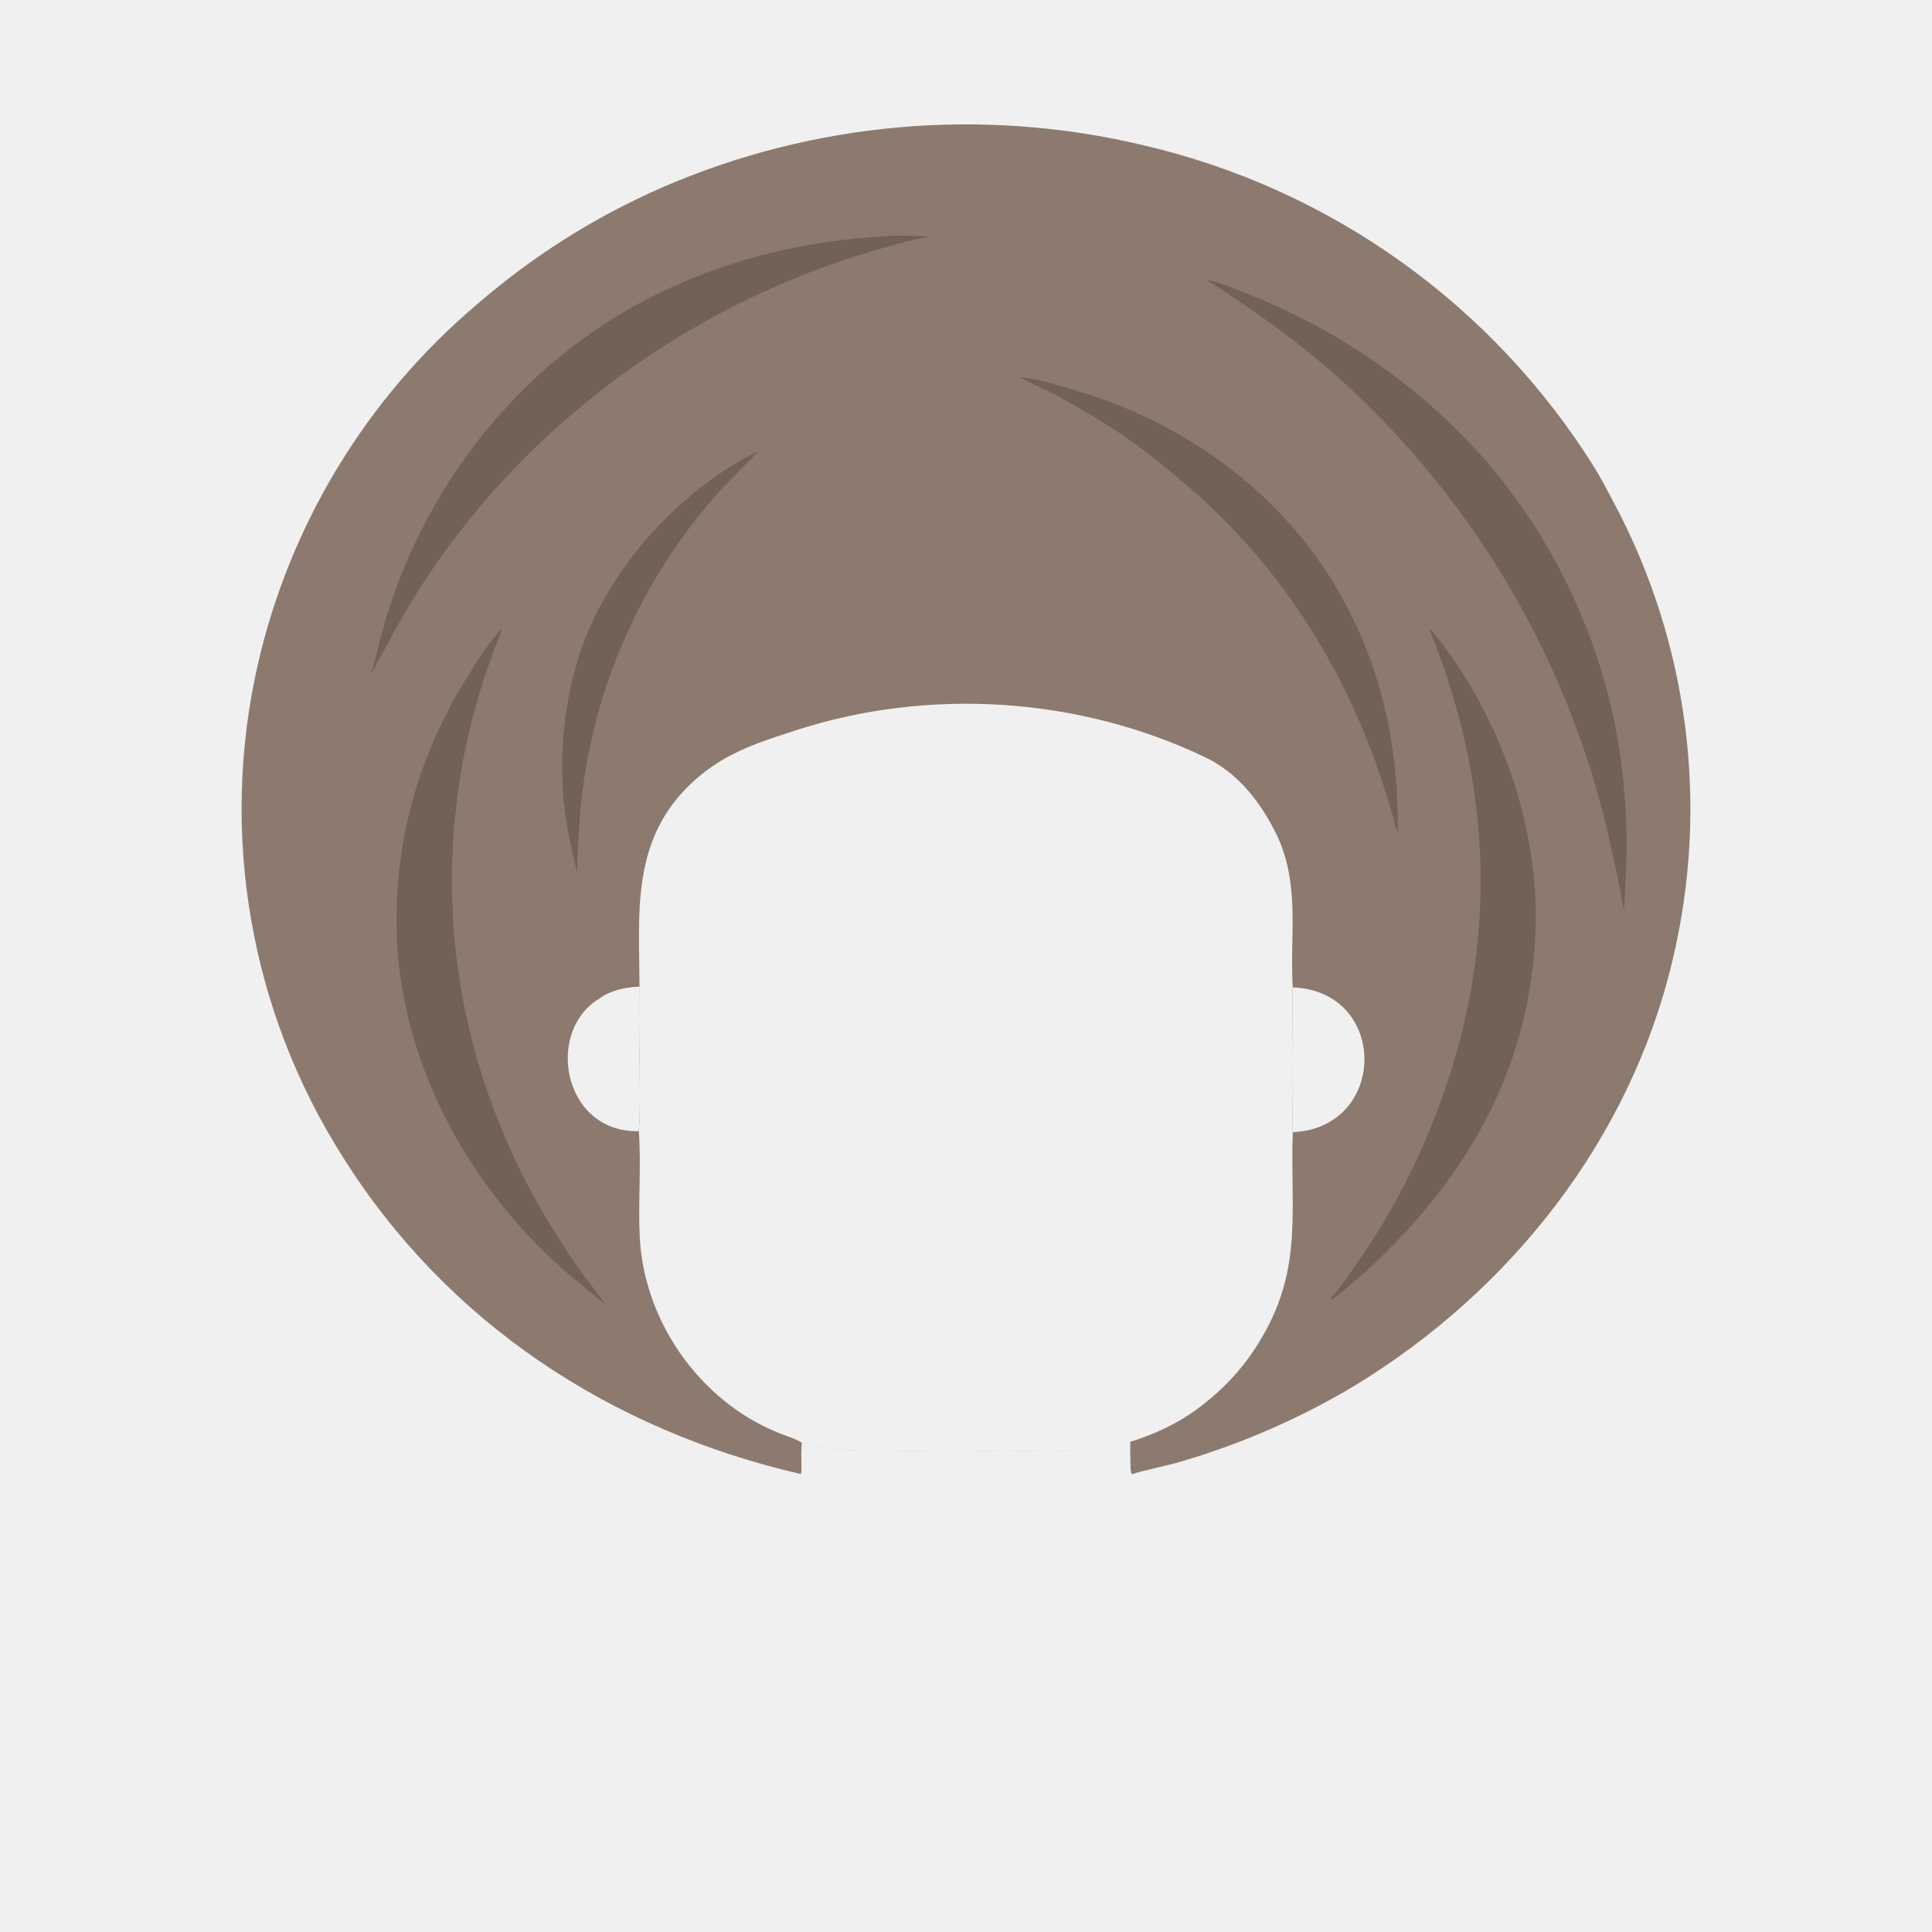
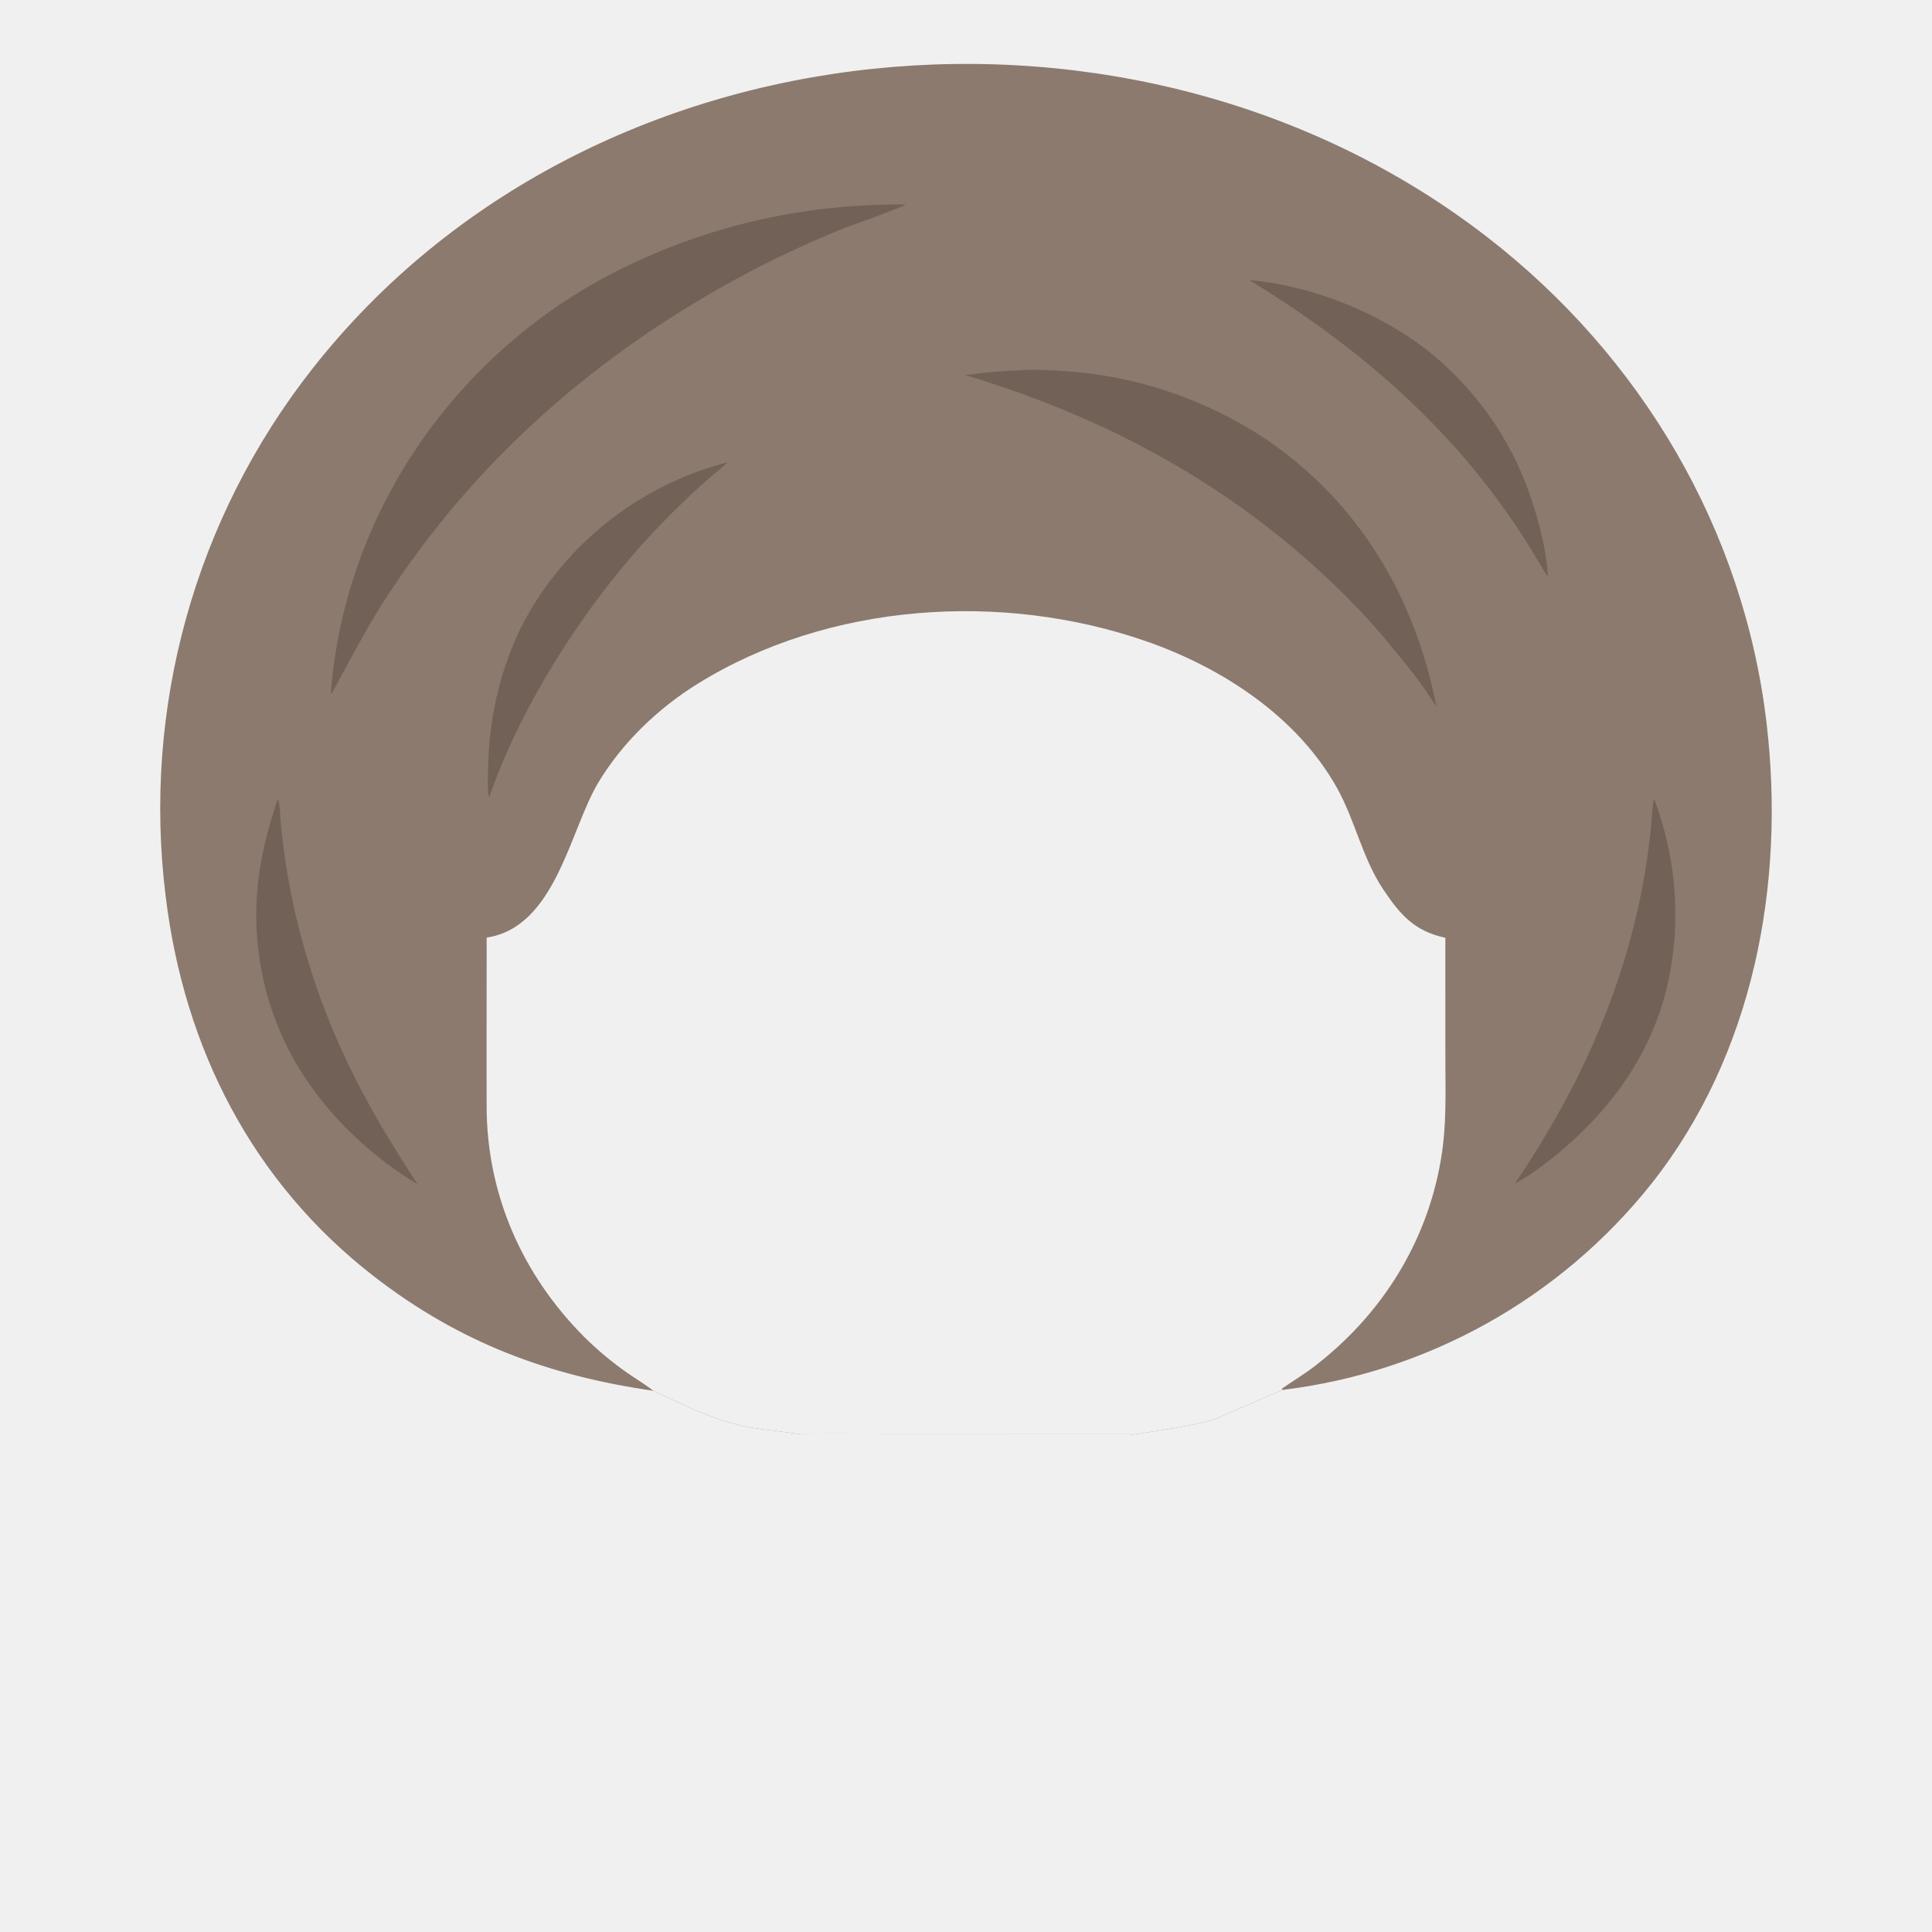
<svg xmlns="http://www.w3.org/2000/svg" version="1.1" viewBox="0 0 2048 2048" width="1024" height="1024">
  <defs>
    <mask id="facehole" maskUnits="userSpaceOnUse" x="0" y="0" width="2048" height="2048">
      <rect x="0" y="0" width="2048" height="2048" fill="white" />
-       <path d="M 677.933 1045.92 C 677.503 969.572 669.352 894.672 727.88 835.171 C 739.203 823.735 751.926 813.775 765.746 805.529 C 790.084 791.233 816.148 783.067 843.082 774.314 C 984.444 728.395 1143.53 738.627 1277.59 802.747 C 1311.69 819.058 1335.37 849.056 1351.91 882.051 C 1378.96 936.015 1367.02 989.732 1370.32 1046.67 C 1369.79 1096.48 1369.26 1150.5 1370.41 1200.2 C 1367.42 1280.52 1381.6 1342.66 1338.01 1417.16 C 1326.33 1437.56 1311.72 1456.13 1294.65 1472.29 C 1264.3 1500.52 1237.41 1515.84 1197.82 1528.53 L 1185.84 1531.46 C 1143.92 1542.01 1094.29 1537.26 1050.99 1538.12 C 1002.82 1539.07 954.001 1537.99 905.809 1537.57 C 896.674 1537.49 856.557 1533.25 850.215 1529.49 C 846.146 1526.9 840.533 1524.49 835.962 1522.92 C 746.994 1492.35 682.745 1404.68 678.139 1311.1 C 676.327 1274.29 679.908 1235.39 677.161 1199.1 C 679.244 1176.05 677.879 1131.14 677.762 1106.37 C 678.495 1088.2 677.91 1064.48 677.933 1045.92 z" fill="black" />
-       <path d="M 1018.04 1154.14 C 1023.37 1153.73 1029.24 1153.17 1033.94 1156.26 C 1044.48 1163.2 1057.36 1218.14 1060.22 1232.65 C 1062 1241.7 1063.15 1250.38 1057.49 1258.34 C 1051.01 1267.45 1040.26 1270 1029.87 1271.69 C 1006.93 1274.51 982.306 1263.7 987.03 1238.75 C 991.068 1217.42 1000.44 1180.38 1008.81 1160.51 C 1011.73 1158.33 1015.01 1156.2 1018.04 1154.14 z" fill="black" />
-       <path d="M 677.933 1045.92 C 677.91 1064.48 678.495 1088.2 677.762 1106.37 C 677.879 1131.14 679.244 1176.05 677.161 1199.1 C 596.264 1200.97 576.864 1091.73 636.943 1057.57 C 648.675 1049.42 663.948 1046.61 677.933 1045.92 z" fill="black" />
-       <path d="M 677.933 1045.92 C 677.91 1064.48 678.495 1088.2 677.762 1106.37 C 676.36 1093.55 677.092 1066.91 677.175 1053.14 C 663.395 1055.33 650.756 1056.58 636.943 1057.57 C 648.675 1049.42 663.948 1046.61 677.933 1045.92 z" fill="black" />
-       <path d="M 1370.32 1046.67 C 1472.16 1050.6 1471.21 1195.49 1370.41 1200.2 C 1369.26 1150.5 1369.79 1096.48 1370.32 1046.67 z" fill="black" />
-       <path d="M 1185.84 1531.46 L 1197.82 1528.53 L 1197.86 1536.65 C 1198.17 1541.53 1197.54 1560.94 1199.71 1562.75 C 1196.83 1565.35 1197.8 1585.09 1197.79 1590.14 C 1196.71 1600.77 1195.65 1613.89 1193.49 1624.2 C 1185.78 1661 1162.59 1695.91 1133.61 1719.6 C 1098.61 1748.57 1053.37 1762.14 1008.19 1757.22 C 929.984 1749 866.498 1693.65 853.343 1614.42 C 852.624 1610.08 851.347 1592.19 848.932 1590.66 C 850.053 1588.68 848.962 1567.32 849.118 1562.59 C 850.578 1557.35 848.6 1543.31 849.946 1534.84 L 850.215 1529.49 C 856.557 1533.25 896.674 1537.49 905.809 1537.57 C 954.001 1537.99 1002.82 1539.07 1050.99 1538.12 C 1094.29 1537.26 1143.92 1542.01 1185.84 1531.46 z" fill="black" />
-       <path d="M 1185.84 1531.46 L 1197.82 1528.53 L 1197.86 1536.65 C 1193.64 1541.27 1192.85 1544.62 1189.76 1548.16 C 1181.68 1561.48 1160.85 1580.05 1148.06 1589.02 C 1100.96 1622.41 1042.38 1635.39 985.574 1625.03 C 939.833 1616.87 892.183 1591.45 862.425 1555.19 C 857.751 1549.49 855.056 1542.05 850.981 1536.29 L 849.946 1534.84 L 850.215 1529.49 C 856.557 1533.25 896.674 1537.49 905.809 1537.57 C 954.001 1537.99 1002.82 1539.07 1050.99 1538.12 C 1094.29 1537.26 1143.92 1542.01 1185.84 1531.46 z" fill="black" />
-       <path d="M 1185.84 1531.46 L 1197.82 1528.53 L 1197.86 1536.65 C 1193.64 1541.27 1192.85 1544.62 1189.76 1548.16 C 1183.44 1542.62 1185.15 1539.6 1185.84 1531.46 z" fill="black" />
+       <path d="M 515.88 993.907 C 588.664 982.757 603.532 881.799 633.677 830.445 C 659.276 787.58 697.242 751.074 739.653 724.763 C 878.297 638.753 1062.2 626.645 1214.81 679.698 C 1295.55 707.767 1375.05 759.565 1417.39 835.444 C 1436.56 869.798 1444.32 910.259 1466.63 943.321 C 1484.79 970.366 1499.55 986.936 1532.13 994.103 L 1532.16 1121.71 C 1532.18 1159.71 1533.69 1192.66 1527.28 1230.01 C 1512.13 1318.41 1463.62 1394.63 1392.75 1448.87 C 1382.29 1456.88 1369.88 1464.29 1358.88 1472.01 L 1359.17 1473.41 C 1360.96 1472.99 1297.13 1500.07 1297.13 1500.06 C 1283.41 1510.39 1199.82 1520.24 1198.65 1521.15 L 1198.38 1521.64 C 1198.05 1521.3 1196.5 1520.44 1196.02 1520.15 L 938.933 1520.01 C 927.342 1520.01 857.298 1518.53 849.715 1520.76 C 848.196 1519.71 802.534 1514.74 794.073 1513.04 C 755.33 1505.24 727.783 1490.56 692.643 1474.27 C 685.093 1468.35 673.705 1461.4 665.51 1455.69 C 648.92 1444.17 633.378 1431.22 619.065 1416.97 C 553.067 1350.66 515.574 1264.93 515.839 1171.23 C 515.888 1154.19 515.782 1137.1 515.789 1120.05 L 515.88 993.907 z" fill="black" />
+       <path d="M 1020.24 954.989 C 1055.82 954.368 1054.98 996.474 1063.81 1022.66 C 1070.06 1041.16 1077.41 1063.96 1080.29 1083.04 C 1084.97 1114.02 1055.39 1128.57 1028.66 1130.32 C 1001.5 1130.49 963.982 1120.28 968.362 1084.64 C 973.119 1057.48 983.227 1031.15 989.653 1004.27 C 995.741 978.816 995.336 966.543 1020.24 954.989 z" fill="black" />
+       <path d="M 849.715 1520.76 C 857.298 1518.53 927.342 1520.01 938.933 1520.01 L 1196.02 1520.15 C 1196.5 1520.44 1198.05 1521.3 1198.38 1521.64 C 1198.26 1527.33 1197.93 1534.51 1198.12 1540.06 C 1198.54 1557.54 1198.63 1572.39 1197.48 1589.91 C 1194.24 1640.95 1178.32 1680.57 1138.86 1715.1 C 1104.63 1745.56 1059.57 1760.93 1013.87 1757.74 C 967.088 1754.75 923.401 1733.33 892.394 1698.17 C 872.32 1675.19 858.432 1644.38 853.242 1614.34 C 852.412 1609.53 851.462 1593.6 850.13 1590.66 C 850.343 1588.82 849.478 1574.16 849.361 1570.77 C 848.977 1559.6 849.351 1550.2 849.978 1539.05 L 849.715 1520.76 z" fill="black" />
+       <path d="M 849.715 1520.76 C 857.298 1518.53 927.342 1520.01 938.933 1520.01 L 1196.02 1520.15 C 1196.5 1520.44 1198.05 1521.3 1198.38 1521.64 C 1198.26 1527.33 1197.93 1534.51 1198.12 1540.06 C 1184.32 1556.84 1172.16 1570.46 1155.04 1584.04 C 1072.83 1649.24 948.431 1641.22 873.962 1567.92 C 864.506 1558.61 858.064 1549.38 849.978 1539.05 L 849.715 1520.76 z" fill="black" />
    </mask>
  </defs>
  <g mask="url(#facehole)">
-     <path transform="translate(0,0)" fill="rgb(140,122,110)" d="M 849.118 1562.59 C 647.847 1516.29 473.667 1402.4 363.109 1225.91 C 264.855 1070.95 232.531 883.175 273.316 704.282 C 307.333 555.765 388.439 422.219 504.542 323.555 C 564.036 271.979 628.952 230.783 701.047 199.058 C 862.163 128.987 1041.7 113.204 1212.57 154.09 C 1410.98 200.333 1582.93 323.442 1690.64 496.376 C 1696.99 506.582 1704.14 520.543 1709.91 531.257 C 1790.14 680.816 1812.44 854.694 1772.55 1019.66 C 1727.32 1208.42 1601.47 1367.83 1436.94 1468.29 C 1379.7 1502.64 1318.35 1529.62 1254.35 1548.61 C 1236.85 1553.95 1214.63 1557.91 1199.71 1562.75 C 1197.54 1560.94 1198.17 1541.53 1197.86 1536.65 L 1197.82 1528.53 L 1185.84 1531.46 C 1143.92 1542.01 1094.29 1537.26 1050.99 1538.12 C 1002.82 1539.07 954.001 1537.99 905.809 1537.57 C 896.674 1537.49 856.557 1533.25 850.215 1529.49 L 849.946 1534.84 C 848.6 1543.31 850.578 1557.35 849.118 1562.59 z" />
-     <path transform="translate(0,0)" fill="rgb(114,97,86)" d="M 1279.08 296.788 C 1288.2 297.4 1316.62 309.147 1326.59 313.234 C 1416.61 349.134 1497.54 404.549 1563.56 475.489 C 1655.86 576.719 1711.67 705.904 1722.11 842.502 C 1725.78 889.107 1723.94 915.2 1721.83 961.164 L 1721.68 962.156 L 1720.82 962.453 C 1717.82 943.819 1713.11 921.909 1709.02 903.436 C 1668.27 710.411 1567.64 535.174 1421.45 402.704 C 1376.29 362.244 1329.91 329.175 1279.08 296.788 z" />
-     <path transform="translate(0,0)" fill="rgb(114,97,86)" d="M 532.094 665.998 C 532.554 667.465 523.75 689.022 522.578 692.176 C 509.139 728.426 498.681 765.713 491.31 803.664 C 454.558 998.206 501.451 1188.21 616.406 1348.66 C 624.4 1359.81 633.399 1370.47 641.11 1381.78 C 629.15 1373.69 619.743 1364.11 608.352 1355.42 C 499.54 1264.3 423.216 1127.99 420.373 984.779 C 418.487 889.776 444.653 798.897 494.865 718.289 C 506.009 700.397 517.831 681.436 532.094 665.998 z" />
-     <path transform="translate(0,0)" fill="rgb(114,97,86)" d="M 1515.05 666.473 C 1516.46 667.285 1517.07 667.771 1518.13 669.066 C 1590.25 756.987 1632.49 877.337 1627.62 989.774 C 1621.18 1138.23 1550.53 1255.04 1443.54 1351.75 C 1438.95 1355.53 1413.92 1377.12 1410.63 1377.89 C 1411.13 1374.46 1415.97 1370.76 1418.56 1367.23 C 1426.45 1356.45 1434.16 1345.49 1441.63 1334.41 C 1468.98 1294.67 1492.33 1252.32 1511.32 1207.97 C 1588.02 1027.51 1588.64 848.496 1515.05 666.473 z" />
-     <path transform="translate(0,0)" fill="rgb(114,97,86)" d="M 937.568 250.423 C 949.912 249.08 973.444 250.198 985.988 250.589 C 961.779 255.32 943.57 260.541 920.094 267.604 C 705.1 332.292 516.477 481.703 411.362 681.646 C 405.173 692.588 399.141 704.168 393.187 715.281 C 399.626 692.709 404.046 671.283 411.363 648.503 C 436.089 570.241 477.183 498.137 531.916 436.977 C 637.76 318.77 780.87 259.27 937.568 250.423 z" />
-     <path transform="translate(0,0)" fill="rgb(114,97,86)" d="M 1081.19 399.811 C 1100.33 401.527 1123.45 408.919 1141.95 414.429 C 1260.65 449.781 1365.27 527.218 1424.6 637.074 C 1466.51 714.668 1482.55 794.432 1481.75 882.302 C 1480.15 879.657 1478.52 873 1477.64 869.754 C 1440.72 733.732 1369.34 611.276 1262.5 518.392 C 1238.63 497.639 1214.33 477.532 1187.83 459.776 C 1166.55 445.511 1143.8 432.153 1121.28 419.801 C 1108.87 412.997 1094.49 407.328 1082.14 400.357 L 1081.19 399.811 z" />
-     <path transform="translate(0,0)" fill="rgb(114,97,86)" d="M 801.793 479.055 L 802.57 479.693 C 783.234 500.001 767.38 514.416 748.906 536.704 C 679.605 619.834 634.628 720.5 618.942 827.585 C 613.956 861.682 612.681 891.24 611.648 925.395 L 608.954 911.764 C 589.64 839.295 591.759 762.779 615.055 691.49 C 644.03 603.707 719.887 520.244 801.793 479.055 z" />
+     <path transform="translate(0,0)" fill="rgb(140,122,110)" d="M 692.643 1474.27 C 580.903 1458.27 487.038 1423.06 396.876 1353.38 C 267.671 1253.51 195.285 1111.49 175.666 950.504 C 150.671 750.736 206.63 549.27 331.07 391.008 C 624.859 16.766 1205.42 -36.321 1576.9 251.622 C 1739.64 377.766 1848.26 560.815 1872.57 766.006 C 1892.82 936.89 1858.96 1117.99 1750.37 1255.08 C 1653.73 1376.44 1513.2 1454.87 1359.17 1473.41 C 1360.96 1472.99 1297.13 1500.07 1297.13 1500.06 C 1283.41 1510.39 1199.82 1520.24 1198.65 1521.15 L 1198.38 1521.64 C 1198.05 1521.3 1196.5 1520.44 1196.02 1520.15 L 938.933 1520.01 C 927.342 1520.01 857.298 1518.53 849.715 1520.76 C 848.196 1519.71 802.534 1514.74 794.073 1513.04 C 755.33 1505.24 727.783 1490.56 692.643 1474.27 z" />
+     <path transform="translate(0,0)" fill="rgb(114,97,86)" d="M 959.645 216.721 L 960.28 216.639 C 955.104 220.452 903.39 238.454 894.055 242.206 C 863.596 254.455 833.703 268.066 804.467 283 C 645.332 365.298 511.434 478.389 412.36 628.961 C 389.02 664.433 371.818 698.154 351.757 734.987 L 351.326 734.993 C 351.124 734.219 350.839 733.304 350.902 732.512 C 366.599 536.155 491.531 363.141 669.203 279.788 C 761.675 236.406 856.948 216.195 959.645 216.721 z" />
+     <path transform="translate(0,0)" fill="rgb(114,97,86)" d="M 1081.97 392.436 C 1094.24 391.348 1114.23 392.44 1126.57 393.254 C 1203.24 397.931 1277.32 422.751 1341.33 465.208 C 1440.4 532.061 1500.34 633.209 1522.75 749.535 C 1515.08 737.172 1506.79 725.2 1497.92 713.664 C 1478.76 690.018 1461.66 668.252 1440.38 646.005 C 1324.45 524.833 1182.8 445.221 1023.09 397.622 C 1045.29 394.619 1059.55 393.345 1081.97 392.436 z" />
+     <path transform="translate(0,0)" fill="rgb(114,97,86)" d="M 1324.42 296.908 C 1397.16 303.318 1477.7 337.374 1531.12 386.791 C 1578.95 431.027 1611.01 483.713 1628.66 546.375 C 1634.68 567.748 1639.76 588.996 1640.88 611.214 C 1638.57 608.949 1625.26 585.87 1622.59 581.554 C 1547.35 459.959 1445.67 371.182 1324.42 296.908 z" />
+     <path transform="translate(0,0)" fill="rgb(114,97,86)" d="M 294.428 846.723 C 296.57 848.822 297.14 867.053 297.57 872.074 C 301.096 909.618 307.489 946.837 316.694 983.405 C 343.217 1087.63 384.459 1166.84 442.739 1255.47 L 426.539 1245.12 C 377.719 1212.58 333.599 1166.02 306.494 1113.96 C 273.818 1050.4 263.747 977.617 277.935 907.576 C 282.219 885.337 287.572 868.327 294.428 846.723 z" />
+     <path transform="translate(0,0)" fill="rgb(114,97,86)" d="M 1753.1 846.676 C 1756.01 852.258 1760.48 867.214 1762.4 873.841 C 1777.08 924.643 1779.84 978.145 1770.47 1030.19 C 1754.01 1121.56 1696.46 1193.36 1621.72 1245.25 C 1616.55 1248.61 1611.24 1251.55 1605.88 1254.59 C 1672.16 1156.66 1720.13 1052.86 1741.82 935.914 C 1745.28 917.014 1747.98 897.985 1749.93 878.872 C 1750.89 869.497 1751.39 856.431 1752.93 847.612 L 1753.1 846.676 z" />
+     <path transform="translate(0,0)" fill="rgb(114,97,86)" d="M 770.058 490.322 L 770.555 490.722 C 763.907 497.099 755.639 503.198 748.513 509.629 C 731.179 525.168 714.439 541.356 698.328 558.158 C 624.763 634.378 552.903 745.058 518.517 845.326 C 516.292 838.014 517.284 817.625 517.528 809.286 C 519.139 754.117 533.425 696.603 561.157 648.765 C 607.051 570.362 682.184 513.377 770.058 490.322 z" />
  </g>
</svg>
